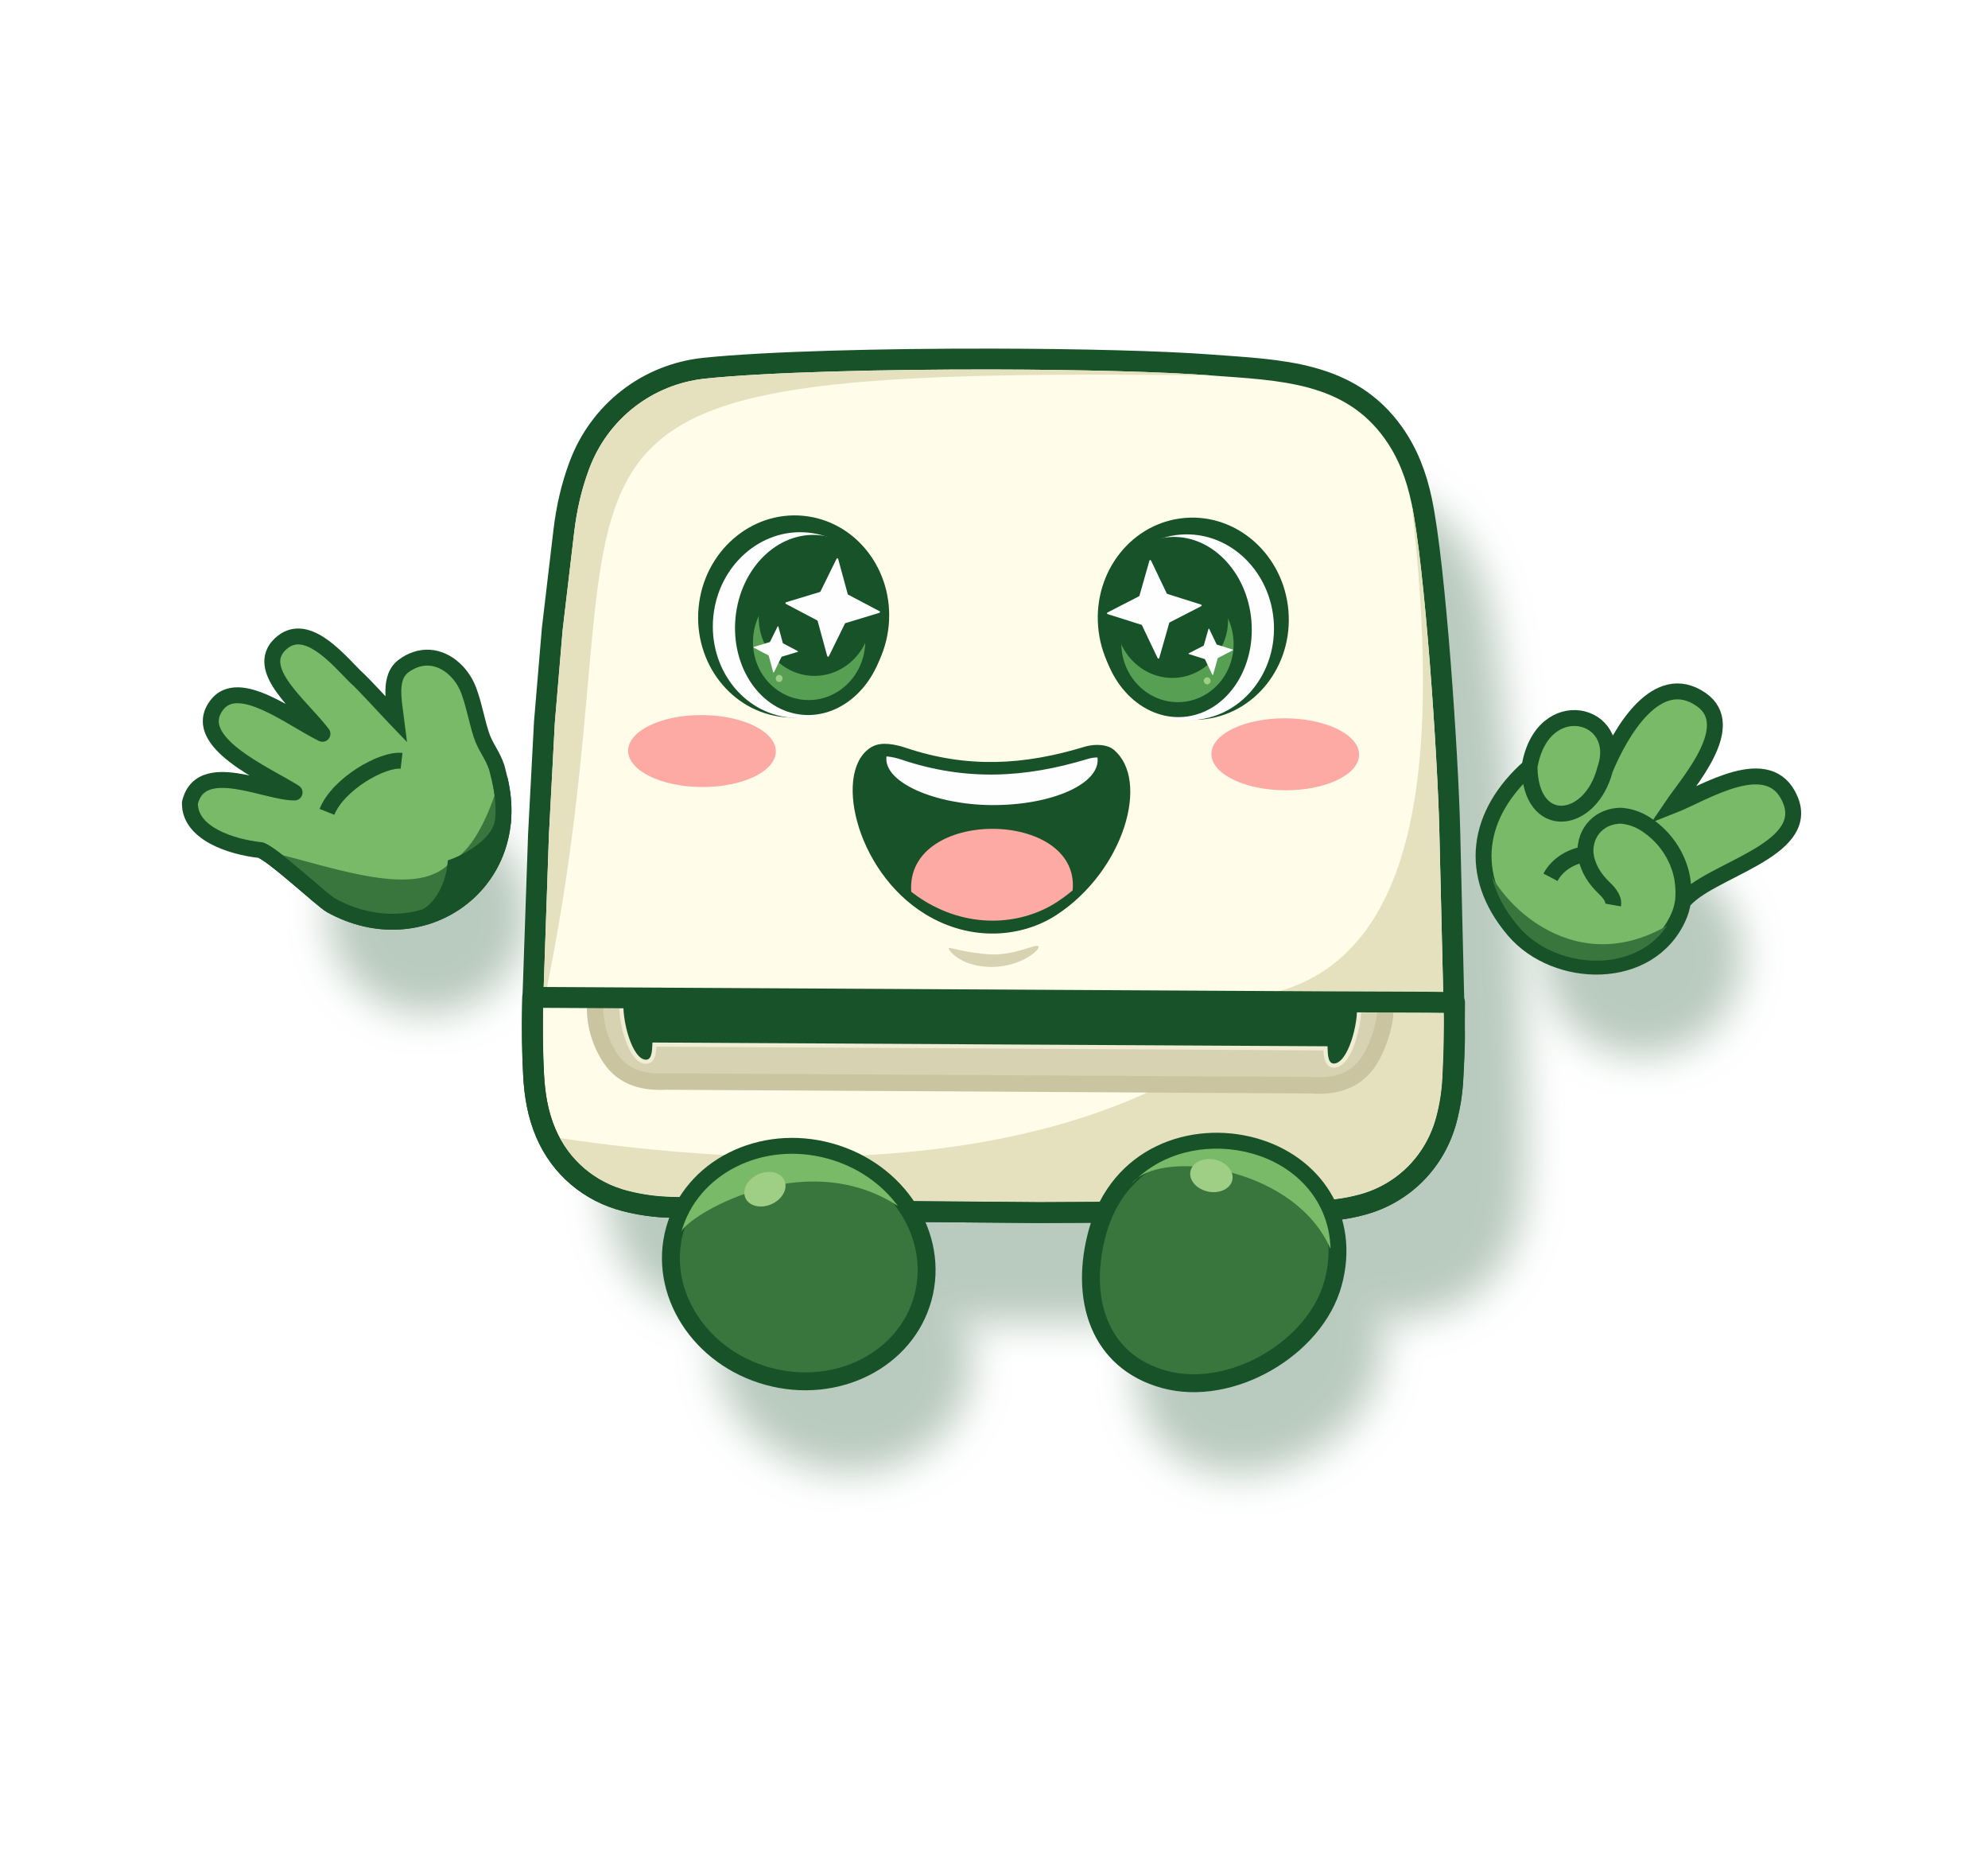
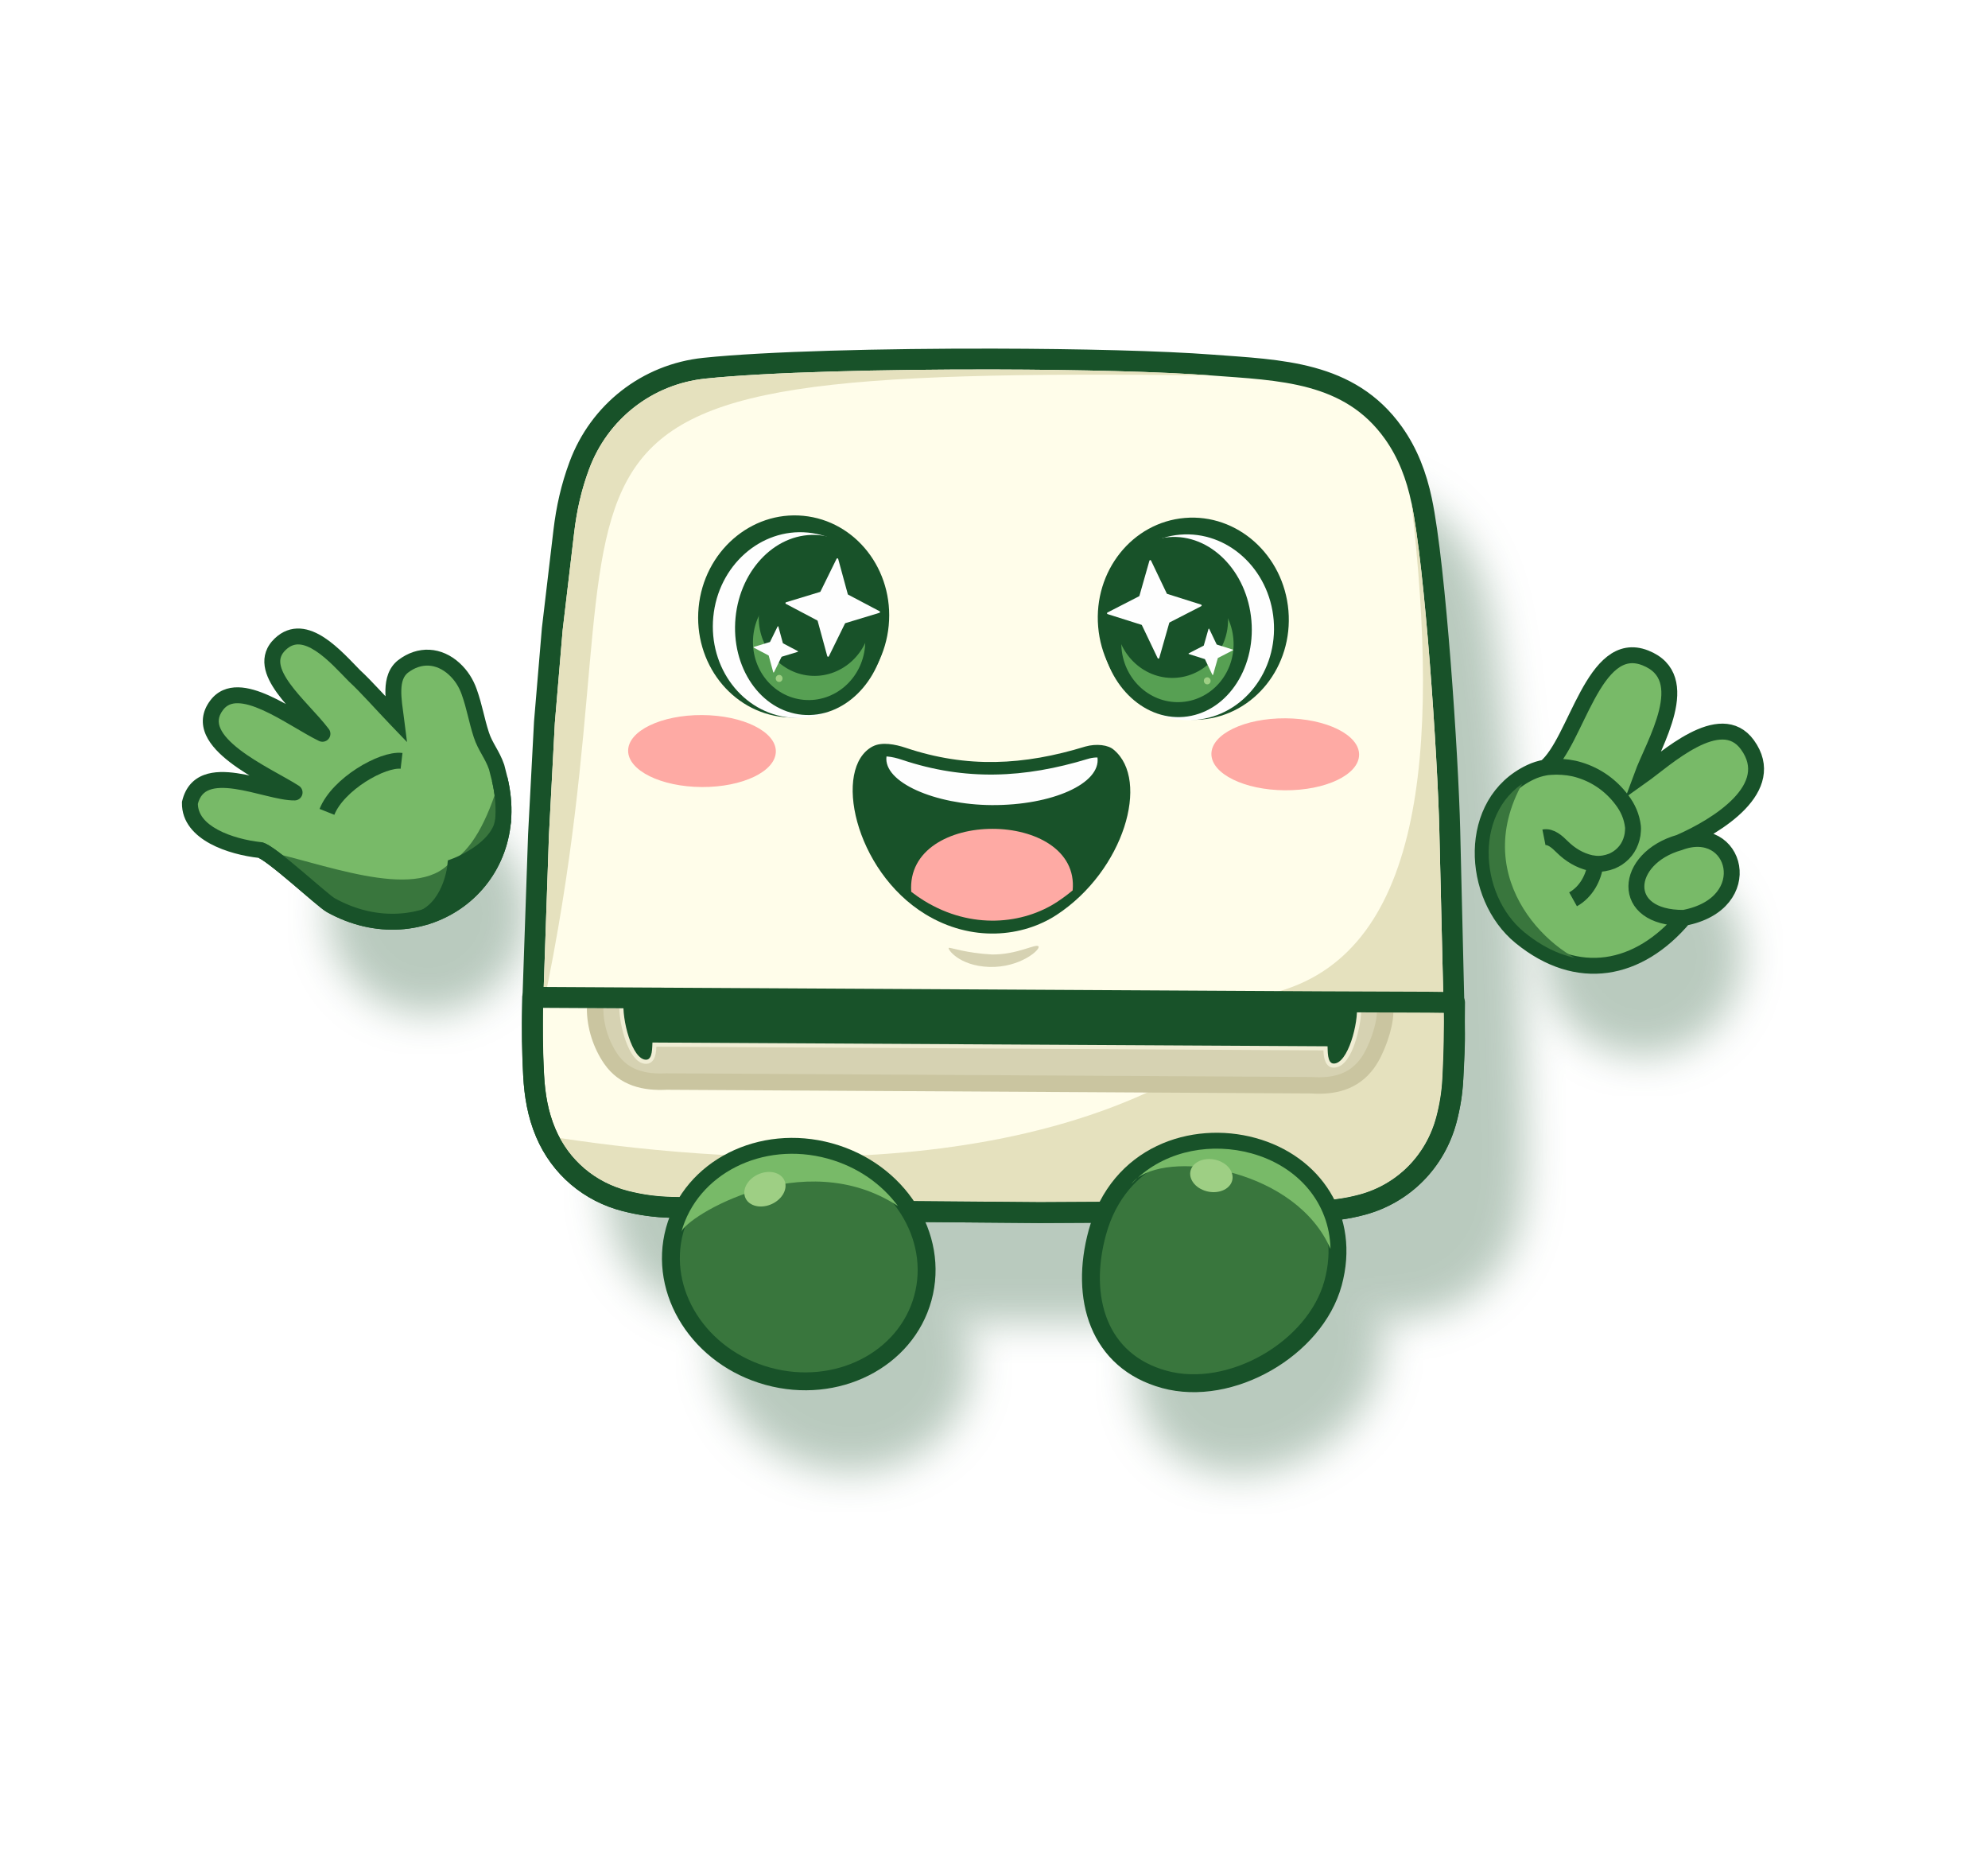
<svg xmlns="http://www.w3.org/2000/svg" width="500" height="468" viewBox="0 0 500 468" fill="none">
  <g opacity="0.3">
    <g filter="url(#filter0_f_734_31339)">
      <ellipse cx="212.27" cy="340.703" rx="32.359" ry="29.254" transform="rotate(15.319 212.27 340.703)" fill="#144D26" />
    </g>
    <g filter="url(#filter1_f_734_31339)">
-       <path d="M346.637 345.539C342.131 361.987 320.879 374.265 304.231 369.705C287.583 365.145 282.859 349.202 287.365 332.754C292.74 313.132 311.39 307.008 326.548 311.161C341.706 315.313 351.142 329.091 346.637 345.539Z" fill="#144D26" />
+       <path d="M346.638 345.54C342.132 361.988 320.88 374.266 304.232 369.706C287.584 365.146 282.86 349.203 287.366 332.755C292.741 313.133 311.391 307.009 326.549 311.162C341.707 315.314 351.143 329.091 346.638 345.54Z" fill="#144D26" />
    </g>
    <g filter="url(#filter2_f_734_31339)">
-       <circle cx="107.628" cy="229.793" r="25.129" transform="rotate(15.319 107.628 229.793)" fill="#144D26" />
+       <circle cx="107.628" cy="229.795" r="25.129" transform="rotate(15.319 107.628 229.795)" fill="#144D26" />
    </g>
    <g filter="url(#filter3_f_734_31339)">
-       <circle cx="413.082" cy="240.41" r="25.129" transform="rotate(15.319 413.082 240.41)" fill="#144D26" />
+       <circle cx="413.081" cy="240.412" r="25.129" transform="rotate(15.319 413.081 240.412)" fill="#144D26" />
    </g>
    <g filter="url(#filter4_f_734_31339)">
-       <path d="M225.687 332.503L187.136 331.844C183.095 331.776 179.409 331.287 175.565 330.339C166.442 328.088 159.105 321.945 155.374 313.319C153.37 308.684 152.533 303.876 152.232 298.806C151.884 292.934 151.708 287.435 151.878 281.509L153.123 238.331L154.457 210L156.297 186.565L159.06 161.99C159.712 156.207 160.879 150.869 162.865 145.429C167.796 131.903 179.778 122.364 194.175 120.779C209.795 119.059 239.209 118.168 266.99 118.068C288.705 117.99 309.421 118.395 321.772 119.264C338.903 120.47 356.409 120.588 367.559 136.049C371.242 141.158 373.428 146.878 374.756 153.018C378.353 169.656 381.762 217.618 382.295 235.747L383.754 285.366C383.888 289.906 383.641 294.058 383.424 298.517C383.251 302.037 382.748 305.316 381.87 308.708C379.154 319.188 371.275 327.319 360.812 330.205C356.634 331.358 352.611 331.853 348.136 331.901L279.725 332.64L267.002 332.608L225.693 332.503H225.687Z" fill="#144D26" />
+       <path d="M225.688 332.504L187.136 331.845C183.096 331.777 179.41 331.288 175.565 330.34C166.442 328.089 159.105 321.946 155.374 313.32C153.37 308.685 152.533 303.877 152.233 298.807C151.884 292.935 151.709 287.436 151.878 281.51L153.123 238.332L154.457 210.001L156.297 186.566L159.06 161.991C159.713 156.208 160.88 150.87 162.866 145.43C167.797 131.904 179.779 122.365 194.176 120.78C209.796 119.06 239.21 118.169 266.991 118.069C288.705 117.991 309.421 118.396 321.773 119.265C338.903 120.471 356.409 120.589 367.56 136.05C371.243 141.159 373.428 146.879 374.756 153.019C378.353 169.657 381.763 217.619 382.296 235.748L383.755 285.367C383.889 289.907 383.642 294.059 383.424 298.518C383.252 302.038 382.748 305.317 381.87 308.709C379.154 319.189 371.276 327.32 360.812 330.206C356.635 331.359 352.612 331.854 348.137 331.902L279.726 332.641L267.003 332.609L225.694 332.504H225.688Z" fill="#144D26" />
    </g>
  </g>
-   <path d="M207.477 304.495L168.93 303.621C164.889 303.53 161.206 303.021 157.367 302.052C148.256 299.751 140.954 293.567 137.271 284.92C135.293 280.274 134.483 275.461 134.21 270.39C133.895 264.516 133.75 259.016 133.952 253.091L135.437 209.92L136.929 181.597L138.9 158.173L141.8 133.613C142.484 127.834 143.681 122.503 145.697 117.074C150.703 103.575 162.738 94.104 177.144 92.598C192.773 90.966 222.192 90.239 249.973 90.293C271.687 90.336 292.401 90.856 304.747 91.795C321.871 93.096 339.376 93.311 350.44 108.834C354.095 113.963 356.248 119.695 357.542 125.842C361.047 142.5 364.189 190.481 364.621 208.612L365.804 258.239C365.912 262.779 365.642 266.93 365.4 271.388C365.208 274.907 364.686 278.183 363.789 281.57C361.015 292.035 353.091 300.122 342.612 302.949C338.428 304.079 334.402 304.552 329.927 304.574L261.513 304.933L248.79 304.83L207.483 304.495L207.477 304.495Z" fill="#FFFDEA" stroke="#185229" stroke-width="5.25" stroke-linejoin="round" />
-   <path d="M177.414 95.21C192.891 93.593 222.186 92.864 249.965 92.919C271.664 92.962 292.299 93.482 304.545 94.412C109.715 92.138 167.089 108.612 136.573 253.181L138.056 210.059L139.545 181.78L141.509 158.431L144.404 133.922C145.067 128.322 146.221 123.197 148.155 117.989L148.156 117.987C152.819 105.413 164.013 96.61 177.414 95.21Z" fill="#E5E1BE" />
-   <path d="M168.986 300.997C165.145 300.911 161.657 300.429 158.007 299.507C150.519 297.616 144.393 292.871 140.794 286.2C186.38 292.995 273.71 299.609 322.184 252.015L363.032 252.243L363.103 255.246L363.176 258.302C363.282 262.716 363.02 266.747 362.776 271.245C362.593 274.584 362.1 277.682 361.248 280.898C358.711 290.471 351.482 297.837 341.925 300.415L341.924 300.415C337.991 301.478 334.194 301.928 329.91 301.95L261.503 302.308L207.504 301.87L168.986 300.997Z" fill="#E5E1BE" />
-   <path d="M354.976 126.384C358.425 142.782 361.567 190.546 361.999 208.676L362.986 250.095L320.054 249.737C357.687 240.34 362.272 189.728 354.976 126.384Z" fill="#E5E1BE" />
-   <ellipse cx="323.251" cy="189.688" rx="18.575" ry="9.05" transform="rotate(0.319001 323.251 189.688)" fill="#FEAAA4" />
+   <path d="M207.48 304.496L168.933 303.622C164.893 303.531 161.21 303.022 157.371 302.053C148.26 299.752 140.958 293.568 137.275 284.921C135.297 280.275 134.487 275.462 134.214 270.391C133.898 264.517 133.753 259.017 133.956 253.092L135.441 209.921L136.933 181.598L138.904 158.174L141.804 133.614C142.488 127.835 143.685 122.504 145.701 117.075C150.707 103.576 162.742 94.105 177.148 92.599C192.777 90.966 222.196 90.24 249.977 90.294C271.691 90.337 292.405 90.857 304.751 91.796C321.875 93.097 339.38 93.312 350.444 108.835C354.099 113.964 356.252 119.696 357.546 125.843C361.05 142.501 364.193 190.482 364.625 208.613L365.808 258.24C365.916 262.78 365.646 266.931 365.404 271.389C365.212 274.908 364.69 278.184 363.793 281.571C361.019 292.036 353.095 300.123 342.616 302.95C338.432 304.08 334.406 304.553 329.931 304.575L261.517 304.934L248.794 304.831L207.486 304.496L207.48 304.496Z" fill="#FFFDEA" stroke="#185229" stroke-width="5.25" stroke-linejoin="round" />
+   <path d="M177.421 95.211C192.899 93.594 222.194 92.865 249.973 92.92C271.672 92.963 292.307 93.483 304.553 94.413C109.722 92.139 167.097 108.612 136.581 253.182L138.064 210.06L139.552 181.781L141.517 158.432L144.411 133.923C145.075 128.323 146.229 123.198 148.163 117.99L148.164 117.988C152.827 105.414 164.021 96.611 177.421 95.211Z" fill="#E5E1BE" />
+   <path d="M168.994 300.998C165.153 300.912 161.665 300.43 158.015 299.508C150.527 297.617 144.401 292.872 140.802 286.201C186.388 292.996 273.718 299.61 322.192 252.016L363.04 252.244L363.111 255.247L363.184 258.303C363.29 262.717 363.028 266.748 362.784 271.246C362.601 274.585 362.108 277.683 361.256 280.899C358.719 290.472 351.49 297.837 341.933 300.416L341.932 300.416C337.998 301.479 334.202 301.929 329.918 301.95L261.511 302.308L207.512 301.871L168.994 300.998Z" fill="#E5E1BE" />
+   <path d="M354.977 126.385C358.426 142.783 361.568 190.547 362 208.677L362.987 250.096L320.055 249.738C357.688 240.341 362.273 189.729 354.977 126.385Z" fill="#E5E1BE" />
+   <ellipse cx="323.253" cy="189.689" rx="18.575" ry="9.05" transform="rotate(0.319001 323.253 189.689)" fill="#FEAAA4" />
  <ellipse cx="176.556" cy="188.872" rx="18.575" ry="9.05" transform="rotate(0.319001 176.556 188.872)" fill="#FEAAA4" />
-   <path d="M238.63 238.354C239.136 238.256 242.968 239.691 249.535 240.031C255.901 240.066 260.465 237.262 261.168 237.974C261.872 238.685 256.59 243.406 248.81 243.16C241.03 242.915 238.124 238.451 238.63 238.354Z" fill="#D6D2B2" />
-   <path d="M232.661 229.859C214.868 218.933 209.376 193.083 219.48 187.705L219.487 187.714C221.752 186.504 225.174 187.175 227.784 188.048C243.183 193.224 257.457 192.497 272.968 187.736C275.766 186.953 278.773 187.316 280.147 188.575C289.283 196.206 282.727 218.917 265.789 230.045C257.219 235.675 244.359 237.042 232.661 229.859Z" fill="#185229" />
-   <path d="M276.024 190.485C276.908 197.031 264.656 202.547 249.425 202.462C235.246 202.383 222.094 196.741 222.959 190.23C223.049 190.235 223.144 190.24 223.241 190.248C224.367 190.345 225.614 190.654 226.779 191.043L226.78 191.043C242.822 196.433 257.696 195.678 273.582 190.854C273.733 190.813 273.884 190.77 274.035 190.727C274.716 190.556 275.4 190.479 276.024 190.485Z" fill="#FEFEFE" />
-   <path d="M229.182 224.263C227.67 202.984 271.745 203.444 269.779 223.913C268.551 224.937 267.256 225.903 265.898 226.796C257.361 232.404 244.38 233.857 232.443 226.527C231.308 225.83 230.221 225.073 229.182 224.263Z" fill="#FEAAA4" />
-   <path d="M223.514 157.32C222.175 171.302 210.388 181.613 197.187 180.349C183.985 179.085 174.369 166.726 175.707 152.743C177.046 138.761 188.833 128.45 202.034 129.714C215.236 130.978 224.852 143.337 223.514 157.32Z" fill="#185229" />
-   <path d="M222.498 159.258C221.268 172.107 210.623 181.6 198.721 180.46C186.819 179.321 178.168 167.981 179.398 155.132C180.628 142.283 191.274 132.79 203.176 133.929C215.077 135.069 223.728 146.409 222.498 159.258Z" fill="#FEFEFE" />
-   <ellipse cx="203.89" cy="157.166" rx="18.99" ry="22.68" transform="rotate(5.46862 203.89 157.166)" fill="#185229" />
-   <path d="M217.551 162.679C216.776 170.774 209.857 176.734 202.097 175.991C194.337 175.248 188.674 168.084 189.449 159.989C190.224 151.894 197.143 145.934 204.903 146.677C212.664 147.42 218.326 154.584 217.551 162.679Z" fill="#57A053" />
-   <path d="M219.004 156.597C218.229 164.692 211.31 170.652 203.55 169.909C195.79 169.166 190.127 162.002 190.902 153.907C191.677 145.812 198.596 139.852 206.357 140.595C214.117 141.338 219.779 148.502 219.004 156.597Z" fill="#185229" />
-   <path d="M210.399 140.527C210.488 140.346 210.755 140.371 210.808 140.566L213.217 149.41C213.233 149.468 213.273 149.518 213.327 149.546L221.209 153.708C221.383 153.799 221.358 154.055 221.171 154.111L212.642 156.702C212.583 156.72 212.535 156.76 212.508 156.815L208.465 165.041C208.375 165.222 208.109 165.196 208.056 165.002L205.646 156.158C205.63 156.099 205.591 156.05 205.537 156.022L197.654 151.86C197.481 151.769 197.506 151.513 197.693 151.456L206.222 148.866C206.28 148.848 206.329 148.807 206.355 148.753L210.399 140.527Z" fill="#FEFEFE" />
-   <path d="M195.57 157.549C195.612 157.464 195.737 157.476 195.762 157.567L196.894 161.721C196.901 161.748 196.92 161.772 196.945 161.785L200.647 163.739C200.729 163.782 200.717 163.902 200.629 163.929L196.623 165.146C196.596 165.154 196.573 165.173 196.561 165.199L194.661 169.062C194.62 169.147 194.495 169.135 194.47 169.044L193.338 164.89C193.33 164.863 193.312 164.84 193.287 164.826L189.584 162.872C189.503 162.829 189.515 162.709 189.603 162.682L193.608 161.465C193.636 161.457 193.658 161.438 193.671 161.412L195.57 157.549Z" fill="#FEFEFE" />
-   <ellipse cx="195.959" cy="170.61" rx="0.852" ry="0.889" transform="rotate(5.46862 195.959 170.61)" fill="#9ECF84" />
-   <path d="M276.195 157.616C277.378 171.613 289.049 182.054 302.264 180.937C315.478 179.82 325.232 167.568 324.049 153.572C322.866 139.575 311.195 129.134 297.98 130.251C284.766 131.368 275.012 143.62 276.195 157.616Z" fill="#185229" />
-   <path d="M277.189 159.566C278.276 172.428 288.815 182.038 300.729 181.032C312.642 180.025 321.419 168.782 320.332 155.92C319.245 143.058 308.706 133.447 296.792 134.454C284.878 135.461 276.102 146.704 277.189 159.566Z" fill="#FEFEFE" />
-   <ellipse cx="18.99" cy="22.68" rx="18.99" ry="22.68" transform="matrix(-0.996448 0.0842103 0.0842103 0.996448 312.828 133.482)" fill="#185229" />
-   <path d="M282.075 163.045C282.76 171.148 289.613 177.185 297.381 176.528C305.149 175.872 310.891 168.771 310.206 160.668C309.521 152.565 302.669 146.528 294.901 147.184C287.133 147.841 281.391 154.942 282.075 163.045Z" fill="#57A053" />
-   <path d="M280.685 156.949C281.37 165.052 288.222 171.089 295.99 170.433C303.758 169.776 309.5 162.675 308.815 154.572C308.13 146.469 301.278 140.432 293.51 141.089C285.742 141.745 280 148.846 280.685 156.949Z" fill="#185229" />
-   <path d="M289.497 140.97C289.41 140.787 289.143 140.81 289.088 141.004L286.58 149.82C286.563 149.879 286.523 149.928 286.469 149.955L278.54 154.029C278.366 154.119 278.388 154.374 278.575 154.433L287.074 157.118C287.132 157.137 287.18 157.178 287.206 157.233L291.158 165.503C291.245 165.685 291.512 165.663 291.567 165.469L294.075 156.652C294.092 156.594 294.132 156.545 294.186 156.517L302.115 152.444C302.289 152.354 302.267 152.099 302.08 152.04L293.581 149.354C293.523 149.336 293.475 149.295 293.449 149.24L289.497 140.97Z" fill="#FEFEFE" />
-   <path d="M304.132 158.156C304.091 158.071 303.966 158.081 303.94 158.173L302.762 162.313C302.755 162.34 302.736 162.363 302.71 162.376L298.987 164.29C298.905 164.332 298.915 164.452 299.003 164.479L302.995 165.741C303.022 165.749 303.044 165.769 303.057 165.794L304.913 169.679C304.954 169.764 305.079 169.754 305.105 169.662L306.283 165.522C306.29 165.494 306.309 165.471 306.335 165.458L310.058 163.545C310.14 163.503 310.13 163.383 310.042 163.355L306.05 162.094C306.023 162.086 306.001 162.066 305.988 162.04L304.132 158.156Z" fill="#FEFEFE" />
-   <ellipse cx="0.852" cy="0.889" rx="0.852" ry="0.889" transform="matrix(-0.996448 0.0842103 0.0842103 0.996448 304.398 170.256)" fill="#9ECF84" />
-   <path d="M167.549 271.729C162.107 271.991 156.93 270.926 153.595 266.288C151.184 262.938 150.018 257.815 149.617 253.48L348.605 254.588C348.037 258.906 346.42 264.121 343.947 267.367C340.419 271.997 335.344 273.006 329.872 272.656L167.549 271.729Z" fill="#D6D2B2" />
-   <path d="M149.672 253.48C149.646 258.196 151.239 262.816 153.647 266.309C156.98 271.147 162.154 272.258 167.594 271.983L329.837 272.911C335.307 273.274 340.379 272.22 343.906 267.389C346.26 264.166 348.353 257.994 348.371 254.589" stroke="#CAC5A0" stroke-width="4.143" stroke-linejoin="round" />
-   <path d="M156.812 253.525C156.79 257.486 159.144 266.552 162.528 266.497C164.198 266.47 164.007 263.184 164.1 262.172L331.854 263.106C332.646 263.11 333.401 263.114 333.895 263.117C333.824 265.368 334.164 267.513 335.433 267.454C339.228 267.475 341.283 257.207 341.298 254.549" stroke="#F0EDD4" stroke-width="2.071" />
-   <path d="M162.525 266.497C158.944 266.554 156.328 256.219 156.858 251.66L249.051 252.178L341.246 252.685C341.726 257.249 338.995 267.555 335.415 267.458C333.745 267.412 333.973 264.128 333.891 263.115L249.004 262.643L164.097 262.171C164.004 263.183 164.196 266.47 162.525 266.497Z" fill="#185229" />
-   <path d="M166.551 250.993L140.518 250.848L133.961 250.811C133.925 257.349 133.856 263.855 134.207 270.39C134.479 275.462 135.289 280.274 137.267 284.92C140.95 293.567 148.253 299.751 157.363 302.052C161.202 303.021 164.886 303.531 168.926 303.622L207.473 304.495L207.479 304.495L261.509 304.933L329.923 304.575C334.399 304.552 338.424 304.08 342.608 302.949C353.087 300.122 361.011 292.035 363.785 281.57C364.683 278.183 365.204 274.907 365.396 271.388C365.746 264.957 365.798 258.548 365.834 252.111L359.251 252.03L332.229 251.924L166.551 251.002" stroke="#185229" stroke-width="5.25" stroke-linejoin="round" />
-   <ellipse cx="200.895" cy="317.889" rx="32.359" ry="29.254" transform="rotate(15.319 200.895 317.889)" fill="#39763D" stroke="#185229" stroke-width="4.5" stroke-linecap="round" />
-   <path d="M171.374 309.802C175.345 295.308 191.694 286.851 208.162 291.362C215.667 293.418 221.778 297.778 225.831 303.286C202.092 287.718 172.385 306.114 171.374 309.802Z" fill="#78BA68" />
-   <ellipse cx="4.151" cy="5.344" rx="4.151" ry="5.344" transform="matrix(0.192616 0.981274 -0.959016 0.283352 196.711 293.475)" fill="#9ECF84" />
-   <path d="M335.262 322.724C330.756 339.172 309.504 351.451 292.856 346.891C276.208 342.33 271.484 326.387 275.99 309.939C281.365 290.318 300.015 284.194 315.173 288.346C330.331 292.498 339.767 306.276 335.262 322.724Z" fill="#39763D" stroke="#185229" stroke-width="4.5" stroke-linecap="round" />
+   <path d="M238.637 238.354C239.143 238.257 242.975 239.692 249.541 240.032C255.908 240.067 260.472 237.263 261.175 237.975C261.879 238.686 256.597 243.406 248.817 243.161C241.036 242.916 238.131 238.452 238.637 238.354Z" fill="#D6D2B2" />
+   <path d="M232.662 229.86C214.869 218.935 209.377 193.085 219.481 187.707L219.488 187.716C221.753 186.505 225.175 187.177 227.785 188.05C243.184 193.226 257.458 192.499 272.969 187.738C275.767 186.955 278.774 187.318 280.148 188.576C289.284 196.208 282.728 218.919 265.79 230.047C257.22 235.677 244.36 237.044 232.662 229.86Z" fill="#185229" />
+   <path d="M276.025 190.486C276.909 197.032 264.657 202.548 249.425 202.463C235.247 202.384 222.095 196.742 222.96 190.231C223.05 190.236 223.145 190.241 223.242 190.249C224.368 190.346 225.615 190.655 226.78 191.044L226.781 191.044C242.823 196.434 257.697 195.679 273.583 190.855C273.734 190.814 273.885 190.771 274.036 190.728C274.717 190.557 275.401 190.48 276.025 190.486Z" fill="#FEFEFE" />
+   <path d="M229.184 224.263C227.672 202.984 271.747 203.444 269.781 223.913C268.553 224.937 267.258 225.903 265.9 226.796C257.363 232.404 244.382 233.857 232.445 226.527C231.31 225.83 230.223 225.073 229.184 224.263Z" fill="#FEAAA4" />
+   <path d="M223.518 157.32C222.18 171.302 210.393 181.613 197.191 180.349C183.99 179.085 174.373 166.726 175.712 152.743C177.05 138.761 188.837 128.45 202.039 129.714C215.24 130.978 224.857 143.337 223.518 157.32Z" fill="#185229" />
+   <path d="M222.499 159.258C221.269 172.107 210.624 181.6 198.722 180.46C186.82 179.321 178.169 167.981 179.399 155.132C180.629 142.283 191.275 132.79 203.177 133.929C215.078 135.069 223.729 146.409 222.499 159.258Z" fill="#FEFEFE" />
+   <ellipse cx="203.896" cy="157.165" rx="18.99" ry="22.68" transform="rotate(5.46862 203.896 157.165)" fill="#185229" />
+   <path d="M217.55 162.678C216.775 170.773 209.856 176.733 202.096 175.99C194.336 175.247 188.673 168.083 189.448 159.988C190.223 151.893 197.142 145.933 204.902 146.676C212.663 147.419 218.325 154.583 217.55 162.678Z" fill="#57A053" />
+   <path d="M219.008 156.597C218.233 164.692 211.314 170.652 203.554 169.909C195.794 169.166 190.131 162.002 190.906 153.907C191.681 145.812 198.6 139.852 206.36 140.595C214.121 141.338 219.783 148.502 219.008 156.597Z" fill="#185229" />
+   <path d="M210.405 140.526C210.494 140.345 210.76 140.37 210.814 140.565L213.223 149.409C213.239 149.467 213.279 149.517 213.332 149.545L221.215 153.707C221.389 153.798 221.364 154.054 221.177 154.111L212.647 156.701C212.589 156.719 212.541 156.759 212.514 156.814L208.47 165.04C208.381 165.221 208.115 165.195 208.062 165.001L205.652 156.157C205.636 156.098 205.597 156.049 205.543 156.021L197.66 151.859C197.487 151.768 197.511 151.512 197.699 151.455L206.228 148.865C206.286 148.847 206.334 148.806 206.361 148.752L210.405 140.526Z" fill="#FEFEFE" />
+   <path d="M195.574 157.549C195.616 157.464 195.741 157.476 195.766 157.567L196.898 161.721C196.905 161.748 196.924 161.772 196.949 161.785L200.651 163.739C200.732 163.782 200.721 163.902 200.633 163.929L196.627 165.146C196.6 165.154 196.577 165.173 196.565 165.199L194.665 169.062C194.624 169.147 194.499 169.135 194.474 169.044L193.342 164.89C193.334 164.863 193.316 164.84 193.291 164.826L189.588 162.872C189.507 162.829 189.518 162.709 189.606 162.682L193.612 161.465C193.64 161.457 193.662 161.438 193.675 161.412L195.574 157.549Z" fill="#FEFEFE" />
+   <ellipse cx="195.96" cy="170.61" rx="0.852" ry="0.889" transform="rotate(5.46862 195.96 170.61)" fill="#9ECF84" />
+   <path d="M276.198 157.617C277.38 171.614 289.052 182.055 302.267 180.938C315.481 179.821 325.235 167.569 324.052 153.573C322.869 139.576 311.198 129.135 297.983 130.252C284.768 131.369 275.015 143.621 276.198 157.617Z" fill="#185229" />
+   <path d="M277.195 159.567C278.281 172.429 288.821 182.039 300.734 181.033C312.648 180.026 321.425 168.783 320.338 155.921C319.251 143.059 308.712 133.448 296.798 134.455C284.884 135.462 276.108 146.705 277.195 159.567Z" fill="#FEFEFE" />
+   <ellipse cx="18.99" cy="22.68" rx="18.99" ry="22.68" transform="matrix(-0.996448 0.0842103 0.0842103 0.996448 312.833 133.482)" fill="#185229" />
+   <path d="M282.074 163.045C282.759 171.148 289.612 177.185 297.38 176.528C305.148 175.872 310.89 168.771 310.205 160.668C309.52 152.565 302.668 146.528 294.9 147.184C287.132 147.841 281.39 154.942 282.074 163.045Z" fill="#57A053" />
+   <path d="M280.684 156.948C281.369 165.051 288.221 171.088 295.989 170.432C303.757 169.775 309.499 162.674 308.814 154.571C308.13 146.468 301.277 140.431 293.509 141.088C285.741 141.744 279.999 148.845 280.684 156.948Z" fill="#185229" />
+   <path d="M289.497 140.971C289.41 140.788 289.143 140.811 289.088 141.005L286.58 149.821C286.563 149.88 286.523 149.929 286.469 149.956L278.54 154.03C278.366 154.12 278.388 154.375 278.575 154.434L287.074 157.119C287.132 157.138 287.18 157.179 287.206 157.234L291.158 165.504C291.245 165.686 291.512 165.664 291.567 165.47L294.075 156.653C294.092 156.595 294.132 156.546 294.186 156.518L302.115 152.445C302.289 152.355 302.267 152.1 302.08 152.041L293.581 149.355C293.523 149.337 293.475 149.296 293.449 149.241L289.497 140.971Z" fill="#FEFEFE" />
+   <path d="M304.137 158.157C304.096 158.072 303.971 158.082 303.945 158.173L302.767 162.314C302.759 162.341 302.741 162.364 302.715 162.377L298.992 164.291C298.91 164.333 298.92 164.453 299.008 164.48L303 165.742C303.027 165.75 303.049 165.77 303.062 165.795L304.918 169.68C304.959 169.765 305.084 169.755 305.11 169.663L306.288 165.523C306.295 165.495 306.314 165.472 306.34 165.459L310.063 163.546C310.145 163.504 310.135 163.384 310.047 163.356L306.055 162.095C306.028 162.087 306.006 162.067 305.993 162.041L304.137 158.157Z" fill="#FEFEFE" />
+   <ellipse cx="0.852" cy="0.889" rx="0.852" ry="0.889" transform="matrix(-0.996448 0.0842103 0.0842103 0.996448 304.405 170.257)" fill="#9ECF84" />
+   <path d="M167.546 271.729C162.104 271.991 156.927 270.926 153.592 266.288C151.182 262.938 150.015 257.815 149.614 253.48L348.602 254.588C348.034 258.906 346.417 264.121 343.944 267.367C340.416 271.997 335.342 273.006 329.869 272.656L167.546 271.729Z" fill="#D6D2B2" />
+   <path d="M149.673 253.48C149.647 258.196 151.24 262.816 153.648 266.309C156.981 271.147 162.155 272.258 167.595 271.983L329.838 272.911C335.308 273.274 340.38 272.22 343.907 267.389C346.261 264.166 348.354 257.994 348.372 254.589" stroke="#CAC5A0" stroke-width="4.143" stroke-linejoin="round" />
+   <path d="M156.81 253.526C156.787 257.487 159.141 266.553 162.525 266.498C164.195 266.471 164.004 263.185 164.097 262.173L331.851 263.107C332.643 263.111 333.398 263.115 333.892 263.118C333.821 265.369 334.161 267.513 335.43 267.455C339.225 267.476 341.281 257.208 341.295 254.55" stroke="#F0EDD4" stroke-width="2.071" />
+   <path d="M162.526 266.498C158.945 266.555 156.329 256.22 156.859 251.661L249.052 252.179L341.247 252.686C341.727 257.25 338.996 267.556 335.416 267.459C333.746 267.413 333.974 264.129 333.892 263.116L249.005 262.644L164.098 262.172C164.005 263.184 164.197 266.471 162.526 266.498Z" fill="#185229" />
+   <path d="M166.55 250.993L140.517 250.848L133.96 250.811C133.924 257.349 133.855 263.855 134.206 270.39C134.478 275.462 135.288 280.274 137.266 284.92C140.949 293.567 148.252 299.751 157.362 302.052C161.201 303.021 164.885 303.531 168.925 303.622L207.472 304.495L207.478 304.495L261.508 304.933L329.922 304.575C334.398 304.552 338.423 304.08 342.607 302.949C353.086 300.122 361.01 292.035 363.784 281.57C364.682 278.183 365.203 274.907 365.395 271.388C365.745 264.957 365.797 258.548 365.833 252.111L359.25 252.03L332.228 251.924L166.55 251.002" stroke="#185229" stroke-width="5.25" stroke-linejoin="round" />
+   <ellipse cx="200.895" cy="317.888" rx="32.359" ry="29.254" transform="rotate(15.319 200.895 317.888)" fill="#39763D" stroke="#185229" stroke-width="4.5" stroke-linecap="round" />
+   <path d="M171.373 309.801C175.343 295.307 191.692 286.85 208.161 291.361C215.665 293.417 221.776 297.777 225.83 303.285C202.091 287.717 172.383 306.113 171.373 309.801Z" fill="#78BA68" />
+   <ellipse cx="4.151" cy="5.344" rx="4.151" ry="5.344" transform="matrix(0.192616 0.981274 -0.959016 0.283352 196.711 293.474)" fill="#9ECF84" />
+   <path d="M335.263 322.724C330.757 339.172 309.505 351.451 292.857 346.891C276.209 342.33 271.485 326.387 275.991 309.939C281.366 290.318 300.016 284.194 315.174 288.346C330.332 292.498 339.768 306.276 335.263 322.724Z" fill="#39763D" stroke="#185229" stroke-width="4.5" stroke-linecap="round" />
  <path d="M286.109 296.215C293.879 289.147 304.984 287.37 314.709 290.033C326.406 293.238 334.39 302.414 334.631 314.063C326.078 294.298 295.375 289.315 286.109 296.215C285.579 296.697 285.064 297.204 284.566 297.736C284.979 297.177 285.497 296.67 286.109 296.215Z" fill="#78BA68" />
-   <ellipse cx="4.151" cy="5.344" rx="4.151" ry="5.344" transform="matrix(-0.417071 0.908874 -0.94383 -0.33043 311.453 293.629)" fill="#9ECF84" />
-   <path d="M423.26 226.848C423.043 228.197 422.709 229.368 422.158 230.605C414.866 246.994 391.294 246.3 380.811 234.021C368.822 219.979 371.441 204.54 384.683 192.857C387.838 173.879 408.737 179.091 403.668 193.533C407.624 183.955 416.766 168.248 427.845 175.911C437.395 182.515 424.601 196.696 420.571 202.647C428.643 199.478 445.033 188.657 450.26 201.093C455.733 214.114 429.441 218.851 423.26 226.848Z" fill="#78BA68" />
-   <path d="M398.796 214.78C398.66 213.292 398.859 212.004 399.374 210.577C399.483 210.26 399.883 209.526 400.07 209.199C401.426 207.066 403.431 205.77 405.91 205.292C406.367 205.223 407.393 205.097 407.84 205.146C410.407 205.371 412.679 206.311 414.72 207.812C418.362 210.425 421.047 214.029 422.444 218.293C423.084 220.19 423.325 222.017 423.405 224.093C423.405 224.749 423.375 226.219 423.26 226.848C423.043 228.197 422.709 229.368 422.158 230.605C414.866 246.994 391.294 246.3 380.811 234.021C368.822 219.979 371.441 204.54 384.683 192.857M403.668 193.533C400.019 207.59 384.902 209.266 384.683 192.857C387.838 173.879 408.737 179.091 403.668 193.533ZM403.668 193.533C407.624 183.955 416.766 168.248 427.845 175.911C437.395 182.515 424.601 196.696 420.571 202.647C428.643 199.478 445.033 188.657 450.26 201.093C455.733 214.114 429.441 218.851 423.26 226.848M405.712 227.59C406.015 225.879 404.486 224.275 403.251 223.088C401.204 221.121 399.686 218.752 398.997 215.987L398.796 214.78M389.966 220.616C391.701 217.331 395.221 215.291 398.796 214.78" stroke="#185229" stroke-width="4" />
-   <path d="M373.14 215.849C373.287 221.897 375.745 228.084 380.814 234.022C391.178 246.161 414.335 246.977 421.906 231.158C397.019 247.919 376.554 227.132 373.14 215.849Z" fill="#39763D" />
-   <path d="M373.14 215.849C373.287 221.897 375.745 228.084 380.814 234.022C391.178 246.161 414.335 246.977 421.906 231.158" stroke="#185229" stroke-width="3" />
+   <ellipse cx="4.151" cy="5.344" rx="4.151" ry="5.344" transform="matrix(-0.417071 0.908874 -0.94383 -0.33043 311.45 293.628)" fill="#9ECF84" />
+   <path d="M388.671 193.012C387.327 193.258 386.164 193.618 384.94 194.196C368.716 201.85 369.932 225.4 382.439 235.609C396.744 247.284 412.121 244.324 423.508 230.826C442.412 227.252 436.738 206.473 422.412 211.861C431.9 207.694 447.401 198.206 439.494 187.299C432.68 177.899 418.786 191.003 412.925 195.164C415.915 187.023 426.37 170.398 413.821 165.448C400.682 160.265 396.529 186.655 388.671 193.012Z" fill="#78BA68" />
+   <path d="M401.277 217.203C402.768 217.305 404.052 217.078 405.467 216.531C405.781 216.415 406.506 215.999 406.829 215.805C408.931 214.402 410.183 212.369 410.606 209.88C410.665 209.421 410.767 208.393 410.709 207.947C410.427 205.386 409.437 203.135 407.892 201.128C405.198 197.545 401.536 194.94 397.242 193.638C395.332 193.04 393.499 192.84 391.422 192.805C390.766 192.82 389.297 192.883 388.671 193.012C387.327 193.258 386.164 193.618 384.94 194.196C368.716 201.85 369.932 225.4 382.439 235.609C396.744 247.284 412.121 244.324 423.508 230.826M422.412 211.861C408.439 215.82 407.098 230.971 423.508 230.826C442.412 227.252 436.738 206.473 422.412 211.861ZM422.412 211.861C431.9 207.694 447.401 198.206 439.494 187.299C432.68 177.899 418.786 191.003 412.925 195.164C415.915 187.023 426.37 170.398 413.821 165.448C400.682 160.265 396.529 186.655 388.671 193.012M388.318 210.572C390.022 210.231 391.659 211.724 392.873 212.932C394.885 214.935 397.287 216.4 400.066 217.028L401.277 217.203M395.639 226.159C398.884 224.352 400.846 220.787 401.277 217.203" stroke="#185229" stroke-width="4" />
+   <path d="M400.777 242.878C394.727 242.865 388.487 240.545 382.439 235.608C370.073 225.515 368.744 202.383 384.392 194.463C368.186 219.715 389.421 239.715 400.777 242.878Z" fill="#39763D" />
+   <path d="M400.777 242.878C394.727 242.865 388.487 240.545 382.439 235.608C370.073 225.515 368.744 202.383 384.392 194.463" stroke="#185229" stroke-width="3" />
  <path d="M65.335 213.758C67.793 214.033 81.054 226.44 83.21 227.634C106.273 240.42 131.946 221.994 125.683 195.963L124.905 192.91C123.82 189.73 122.042 187.824 121.054 184.769C119.802 180.902 119.382 177.846 118.006 173.973C117.221 171.764 115.998 169.824 114.264 168.232C110.424 164.71 105.524 164.398 101.358 167.599C97.831 170.395 99.005 176.03 99.621 180.855C96.092 177.178 92.012 172.558 89.174 169.969C84.651 165.396 76.741 155.985 70.46 162.013C63.745 168.456 75.838 177.534 81.102 184.535C73.16 180.672 60.026 170.071 54.511 177.318C47.446 186.6 67.256 194.87 74.096 199.29C67.066 199.414 50.443 190.633 47.766 201.886C47.608 209.584 58.163 212.957 65.335 213.758Z" fill="#78BA68" />
  <path d="M83.21 227.634L84.179 225.885L84.179 225.884L83.21 227.634ZM65.335 213.758L65.557 211.77L65.557 211.77L65.335 213.758ZM99.621 180.855L98.177 182.24L102.37 186.609L101.604 180.602L99.621 180.855ZM101.358 167.599L100.14 166.013L100.128 166.022L100.116 166.031L101.358 167.599ZM114.264 168.232L115.616 166.759L115.616 166.758L114.264 168.232ZM118.006 173.973L119.891 173.303L119.891 173.303L118.006 173.973ZM121.054 184.769L122.957 184.153L122.957 184.153L121.054 184.769ZM124.905 192.91L126.844 192.416L126.824 192.339L126.798 192.263L124.905 192.91ZM125.683 195.963L127.627 195.495L127.624 195.483L127.621 195.47L125.683 195.963ZM47.766 201.886L45.821 201.423L45.771 201.631L45.767 201.845L47.766 201.886ZM74.096 199.29L74.131 201.29C75.011 201.274 75.778 200.685 76.019 199.839C76.261 198.993 75.921 198.088 75.181 197.61L74.096 199.29ZM54.511 177.318L56.102 178.529L54.511 177.318ZM81.102 184.535L80.227 186.334C81.058 186.738 82.057 186.52 82.645 185.807C83.233 185.095 83.256 184.072 82.7 183.333L81.102 184.535ZM89.174 169.969L87.752 171.376L87.788 171.412L87.826 171.447L89.174 169.969ZM83.21 227.634L84.179 225.884C84.074 225.826 83.754 225.604 83.165 225.138C82.615 224.703 81.93 224.135 81.142 223.471C79.487 222.077 77.716 220.545 75.676 218.823C73.726 217.177 71.734 215.533 70.064 214.276C69.231 213.649 68.445 213.094 67.763 212.677C67.423 212.469 67.079 212.278 66.748 212.127C66.446 211.989 66.023 211.822 65.557 211.77L65.335 213.758L65.112 215.745C64.953 215.727 64.923 215.69 65.086 215.765C65.22 215.826 65.415 215.931 65.677 216.091C66.2 216.41 66.869 216.878 67.659 217.472C69.234 218.657 71.153 220.24 73.096 221.88C74.947 223.443 77.049 225.254 78.564 226.53C79.361 227.201 80.084 227.801 80.682 228.274C81.24 228.716 81.806 229.143 82.241 229.383L83.21 227.634ZM99.621 180.855L101.604 180.602C101.28 178.054 100.871 175.681 100.935 173.526C100.998 171.414 101.512 170.029 102.601 169.166L101.358 167.599L100.116 166.031C97.677 167.964 97.015 170.795 96.937 173.406C96.86 175.974 97.346 178.832 97.637 181.108L99.621 180.855ZM101.358 167.599L102.577 169.184C104.324 167.842 106.129 167.301 107.827 167.391C109.53 167.482 111.287 168.216 112.912 169.706L114.264 168.232L115.616 166.758C113.4 164.726 110.788 163.543 108.039 163.397C105.286 163.251 102.558 164.155 100.14 166.013L101.358 167.599ZM114.264 168.232L112.911 169.706C114.384 171.057 115.436 172.712 116.122 174.642L118.006 173.973L119.891 173.303C119.007 170.817 117.612 168.591 115.616 166.759L114.264 168.232ZM118.006 173.973L116.121 174.642C116.775 176.483 117.205 178.136 117.636 179.859C118.065 181.57 118.5 183.373 119.151 185.385L121.054 184.769L122.957 184.153C122.356 182.297 121.955 180.639 121.517 178.887C121.081 177.147 120.613 175.336 119.891 173.303L118.006 173.973ZM121.054 184.769L119.151 185.384C119.714 187.125 120.5 188.525 121.198 189.77C121.909 191.039 122.537 192.162 123.013 193.556L124.905 192.91L126.798 192.263C126.188 190.478 125.384 189.058 124.688 187.815C123.978 186.548 123.382 185.468 122.957 184.153L121.054 184.769ZM125.683 195.963L127.621 195.47L126.844 192.416L124.905 192.91L122.967 193.403L123.745 196.457L125.683 195.963ZM125.683 195.963L123.738 196.431C126.683 208.669 122.125 218.962 114.259 224.744C106.379 230.536 95.037 231.904 84.179 225.885L83.21 227.634L82.24 229.383C94.446 236.15 107.472 234.698 116.628 227.966C125.8 221.224 130.946 209.289 127.627 195.495L125.683 195.963ZM65.335 213.758L65.557 211.77C62.123 211.386 57.967 210.391 54.755 208.65C51.516 206.895 49.709 204.676 49.766 201.927L47.766 201.886L45.767 201.845C45.665 206.795 49.056 210.111 52.849 212.167C56.668 214.237 61.375 215.328 65.113 215.745L65.335 213.758ZM47.766 201.886L49.712 202.349C50.234 200.153 51.329 199.142 52.719 198.625C54.282 198.043 56.421 198.021 59.014 198.394C61.578 198.763 64.278 199.466 66.92 200.109C69.444 200.723 72.066 201.326 74.131 201.29L74.096 199.29L74.061 197.29C72.611 197.316 70.519 196.868 67.866 196.222C65.33 195.605 62.389 194.839 59.584 194.435C56.807 194.035 53.849 193.936 51.323 194.876C48.624 195.881 46.637 197.992 45.821 201.423L47.766 201.886ZM54.511 177.318L56.102 178.529C57.029 177.311 58.229 176.818 59.843 176.845C61.567 176.873 63.678 177.509 66.078 178.585C68.452 179.65 70.927 181.06 73.362 182.485C75.753 183.883 78.153 185.325 80.227 186.334L81.102 184.535L81.977 182.737C80.08 181.814 77.86 180.482 75.382 179.032C72.95 177.609 70.307 176.098 67.715 174.935C65.149 173.785 62.446 172.887 59.908 172.845C57.26 172.802 54.75 173.701 52.919 176.107L54.511 177.318ZM74.096 199.29L75.181 197.61C73.409 196.465 70.772 195.054 68.146 193.559C65.452 192.026 62.655 190.343 60.307 188.541C57.92 186.708 56.215 184.913 55.452 183.222C55.086 182.412 54.956 181.669 55.032 180.96C55.108 180.254 55.404 179.447 56.102 178.529L54.511 177.318L52.919 176.107C51.851 177.51 51.221 178.992 51.055 180.532C50.889 182.069 51.201 183.529 51.806 184.869C52.984 187.478 55.334 189.766 57.871 191.714C60.448 193.692 63.444 195.485 66.168 197.036C68.959 198.625 71.363 199.905 73.01 200.97L74.096 199.29ZM81.102 184.535L82.7 183.333C81.313 181.488 79.49 179.524 77.75 177.62C75.972 175.674 74.255 173.763 72.912 171.897C71.551 170.004 70.73 168.364 70.529 166.978C70.35 165.75 70.632 164.62 71.844 163.456L70.46 162.013L69.075 160.57C66.93 162.628 66.206 165.048 66.57 167.554C66.912 169.901 68.185 172.175 69.665 174.233C71.164 176.317 73.037 178.391 74.797 180.318C76.596 182.286 78.259 184.082 79.503 185.737L81.102 184.535ZM70.46 162.013L71.844 163.456C73.029 162.319 74.16 161.996 75.273 162.066C76.482 162.141 77.861 162.697 79.384 163.691C82.478 165.709 85.365 168.962 87.752 171.376L89.174 169.969L90.596 168.563C88.461 166.404 85.131 162.664 81.569 160.34C79.764 159.163 77.705 158.21 75.523 158.074C73.244 157.931 71.031 158.693 69.075 160.57L70.46 162.013ZM89.174 169.969L87.826 171.447C90.603 173.98 94.539 178.449 98.177 182.24L99.621 180.855L101.064 179.47C97.645 175.908 93.421 171.136 90.522 168.492L89.174 169.969Z" fill="#185229" />
-   <path d="M83.203 227.634C81.089 226.463 68.299 214.513 65.484 213.788C65.432 213.778 65.38 213.768 65.328 213.758C65.376 213.763 65.428 213.773 65.484 213.788C80.393 216.654 104.419 226.957 113.28 216.809C118.406 214.103 122.563 206.614 125.677 195.963C131.94 221.994 106.267 240.42 83.203 227.634Z" fill="#39763D" />
-   <path d="M125.677 195.963C131.94 221.994 106.267 240.42 83.203 227.634C81.047 226.44 67.787 214.033 65.328 213.758" stroke="#185229" stroke-width="4" />
-   <path d="M82.235 204.164C85.017 197.176 96.189 190.773 100.997 191.338" stroke="#185229" stroke-width="4" />
-   <path d="M114.505 217.814C114.505 217.814 113.617 227.114 106.895 230.63C115.53 227.197 124.635 215.25 126.585 206.222C125.463 213.798 114.505 217.814 114.505 217.814Z" fill="#185229" />
-   <path d="M114.505 217.814C114.505 217.814 113.617 227.114 106.895 230.63C115.53 227.197 124.635 215.25 126.585 206.222C125.463 213.798 114.505 217.814 114.505 217.814Z" stroke="#185229" stroke-width="4" />
+   <path d="M83.207 227.633C81.093 226.462 68.303 214.512 65.487 213.787C65.435 213.777 65.383 213.767 65.332 213.757C65.379 213.762 65.431 213.772 65.487 213.787C80.396 216.654 104.422 226.956 113.284 216.808C118.41 214.102 122.567 206.613 125.68 195.962C131.943 221.993 106.27 240.419 83.207 227.633Z" fill="#39763D" />
+   <path d="M125.68 195.962C131.943 221.993 106.27 240.419 83.207 227.633C81.051 226.439 67.79 214.032 65.332 213.757" stroke="#185229" stroke-width="4" />
+   <path d="M82.233 204.164C85.016 197.176 96.187 190.773 100.995 191.338" stroke="#185229" stroke-width="4" />
+   <path d="M114.508 217.815C114.508 217.815 113.62 227.115 106.897 230.63C115.533 227.198 124.638 215.251 126.587 206.223C125.466 213.799 114.508 217.815 114.508 217.815Z" fill="#185229" />
+   <path d="M114.508 217.815C114.508 217.815 113.62 227.115 106.897 230.63C115.533 227.198 124.638 215.251 126.587 206.223C125.466 213.799 114.508 217.815 114.508 217.815Z" stroke="#185229" stroke-width="4" />
  <defs>
-     <filter id="filter0_f_734_31339" x="170.109" y="301.215" width="84.32" height="78.977" filterUnits="userSpaceOnUse" color-interpolation-filters="sRGB">
+     <filter id="filter0_f_734_31339" x="170.11" y="301.214" width="84.319" height="78.978" filterUnits="userSpaceOnUse" color-interpolation-filters="sRGB">
      <feFlood flood-opacity="0" result="BackgroundImageFix" />
      <feBlend mode="normal" in="SourceGraphic" in2="BackgroundImageFix" result="shape" />
      <feGaussianBlur stdDeviation="5" result="effect1_foregroundBlur_734_31339" />
    </filter>
-     <filter id="filter1_f_734_31339" x="275.75" y="299.928" width="82.016" height="80.738" filterUnits="userSpaceOnUse" color-interpolation-filters="sRGB">
+     <filter id="filter1_f_734_31339" x="275.753" y="299.929" width="82.015" height="80.737" filterUnits="userSpaceOnUse" color-interpolation-filters="sRGB">
      <feFlood flood-opacity="0" result="BackgroundImageFix" />
      <feBlend mode="normal" in="SourceGraphic" in2="BackgroundImageFix" result="shape" />
      <feGaussianBlur stdDeviation="5" result="effect1_foregroundBlur_734_31339" />
    </filter>
-     <filter id="filter2_f_734_31339" x="72.492" y="194.658" width="70.273" height="70.269" filterUnits="userSpaceOnUse" color-interpolation-filters="sRGB">
+     <filter id="filter2_f_734_31339" x="72.493" y="194.659" width="70.27" height="70.27" filterUnits="userSpaceOnUse" color-interpolation-filters="sRGB">
      <feFlood flood-opacity="0" result="BackgroundImageFix" />
      <feBlend mode="normal" in="SourceGraphic" in2="BackgroundImageFix" result="shape" />
      <feGaussianBlur stdDeviation="5" result="effect1_foregroundBlur_734_31339" />
    </filter>
-     <filter id="filter3_f_734_31339" x="377.945" y="205.275" width="70.273" height="70.269" filterUnits="userSpaceOnUse" color-interpolation-filters="sRGB">
+     <filter id="filter3_f_734_31339" x="377.945" y="205.276" width="70.27" height="70.27" filterUnits="userSpaceOnUse" color-interpolation-filters="sRGB">
      <feFlood flood-opacity="0" result="BackgroundImageFix" />
      <feBlend mode="normal" in="SourceGraphic" in2="BackgroundImageFix" result="shape" />
      <feGaussianBlur stdDeviation="5" result="effect1_foregroundBlur_734_31339" />
    </filter>
-     <filter id="filter4_f_734_31339" x="141.812" y="108.059" width="251.977" height="234.582" filterUnits="userSpaceOnUse" color-interpolation-filters="sRGB">
+     <filter id="filter4_f_734_31339" x="141.813" y="108.06" width="251.98" height="234.581" filterUnits="userSpaceOnUse" color-interpolation-filters="sRGB">
      <feFlood flood-opacity="0" result="BackgroundImageFix" />
      <feBlend mode="normal" in="SourceGraphic" in2="BackgroundImageFix" result="shape" />
      <feGaussianBlur stdDeviation="5" result="effect1_foregroundBlur_734_31339" />
    </filter>
  </defs>
</svg>
